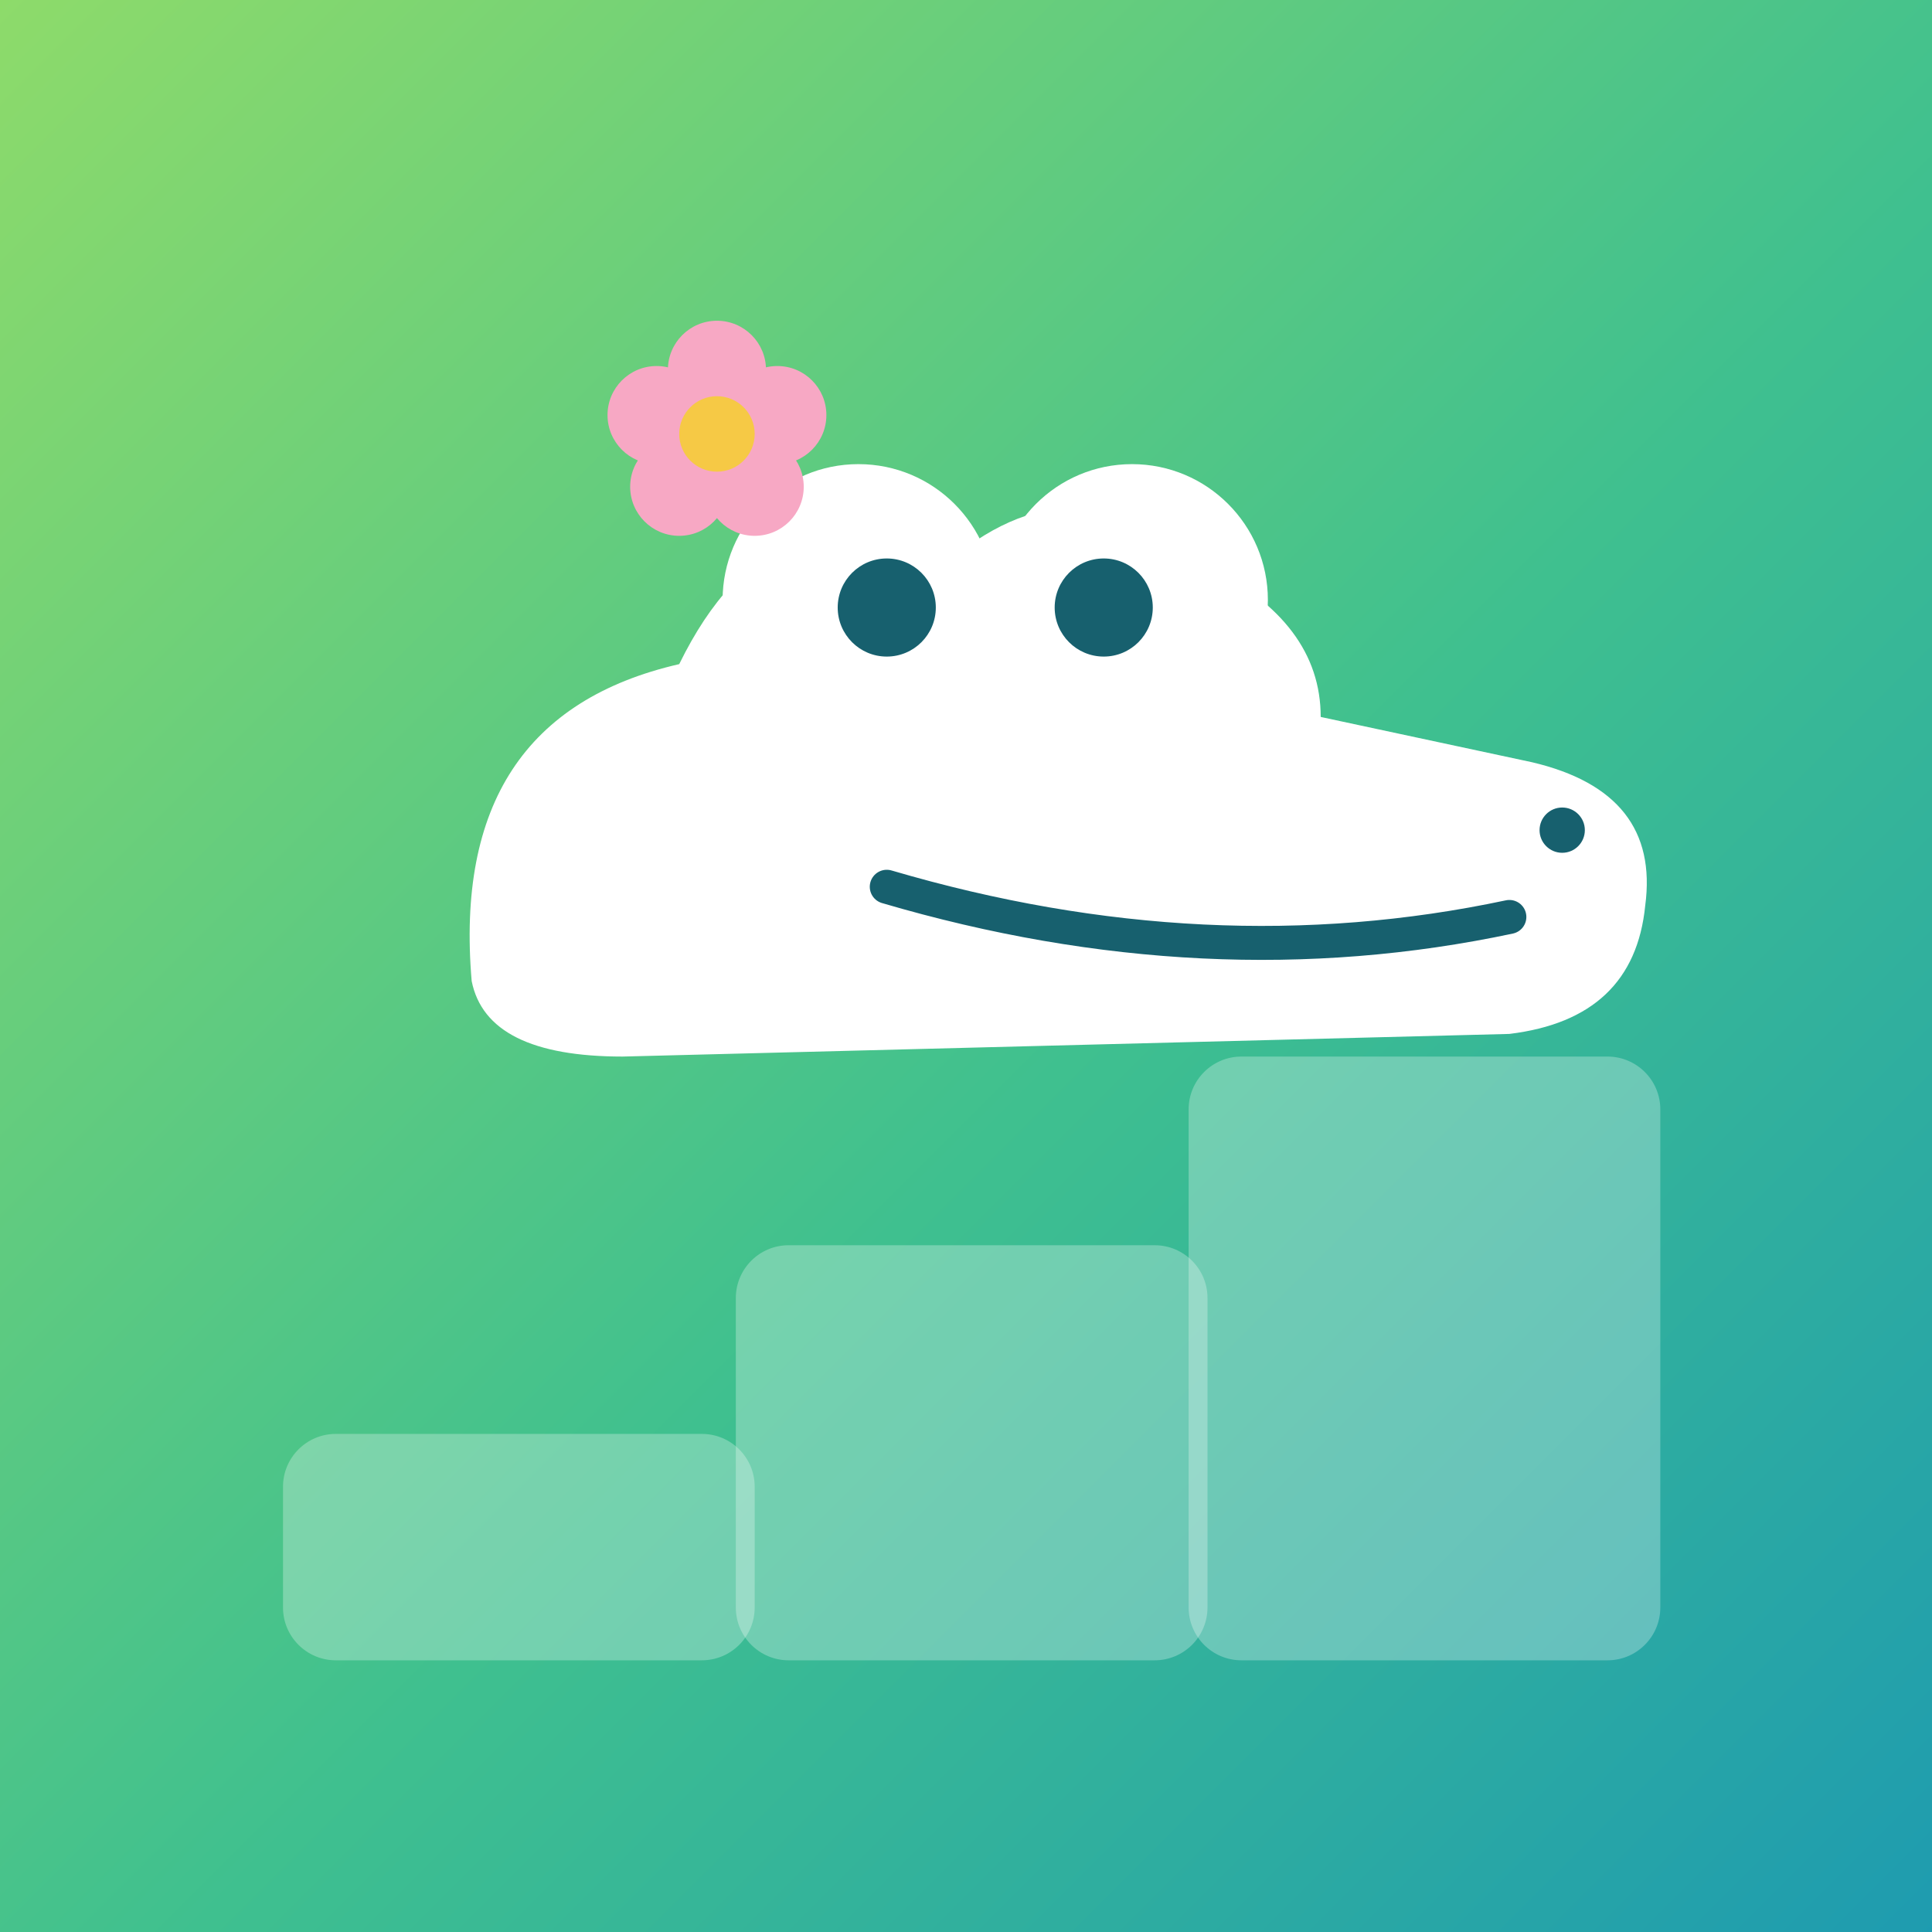
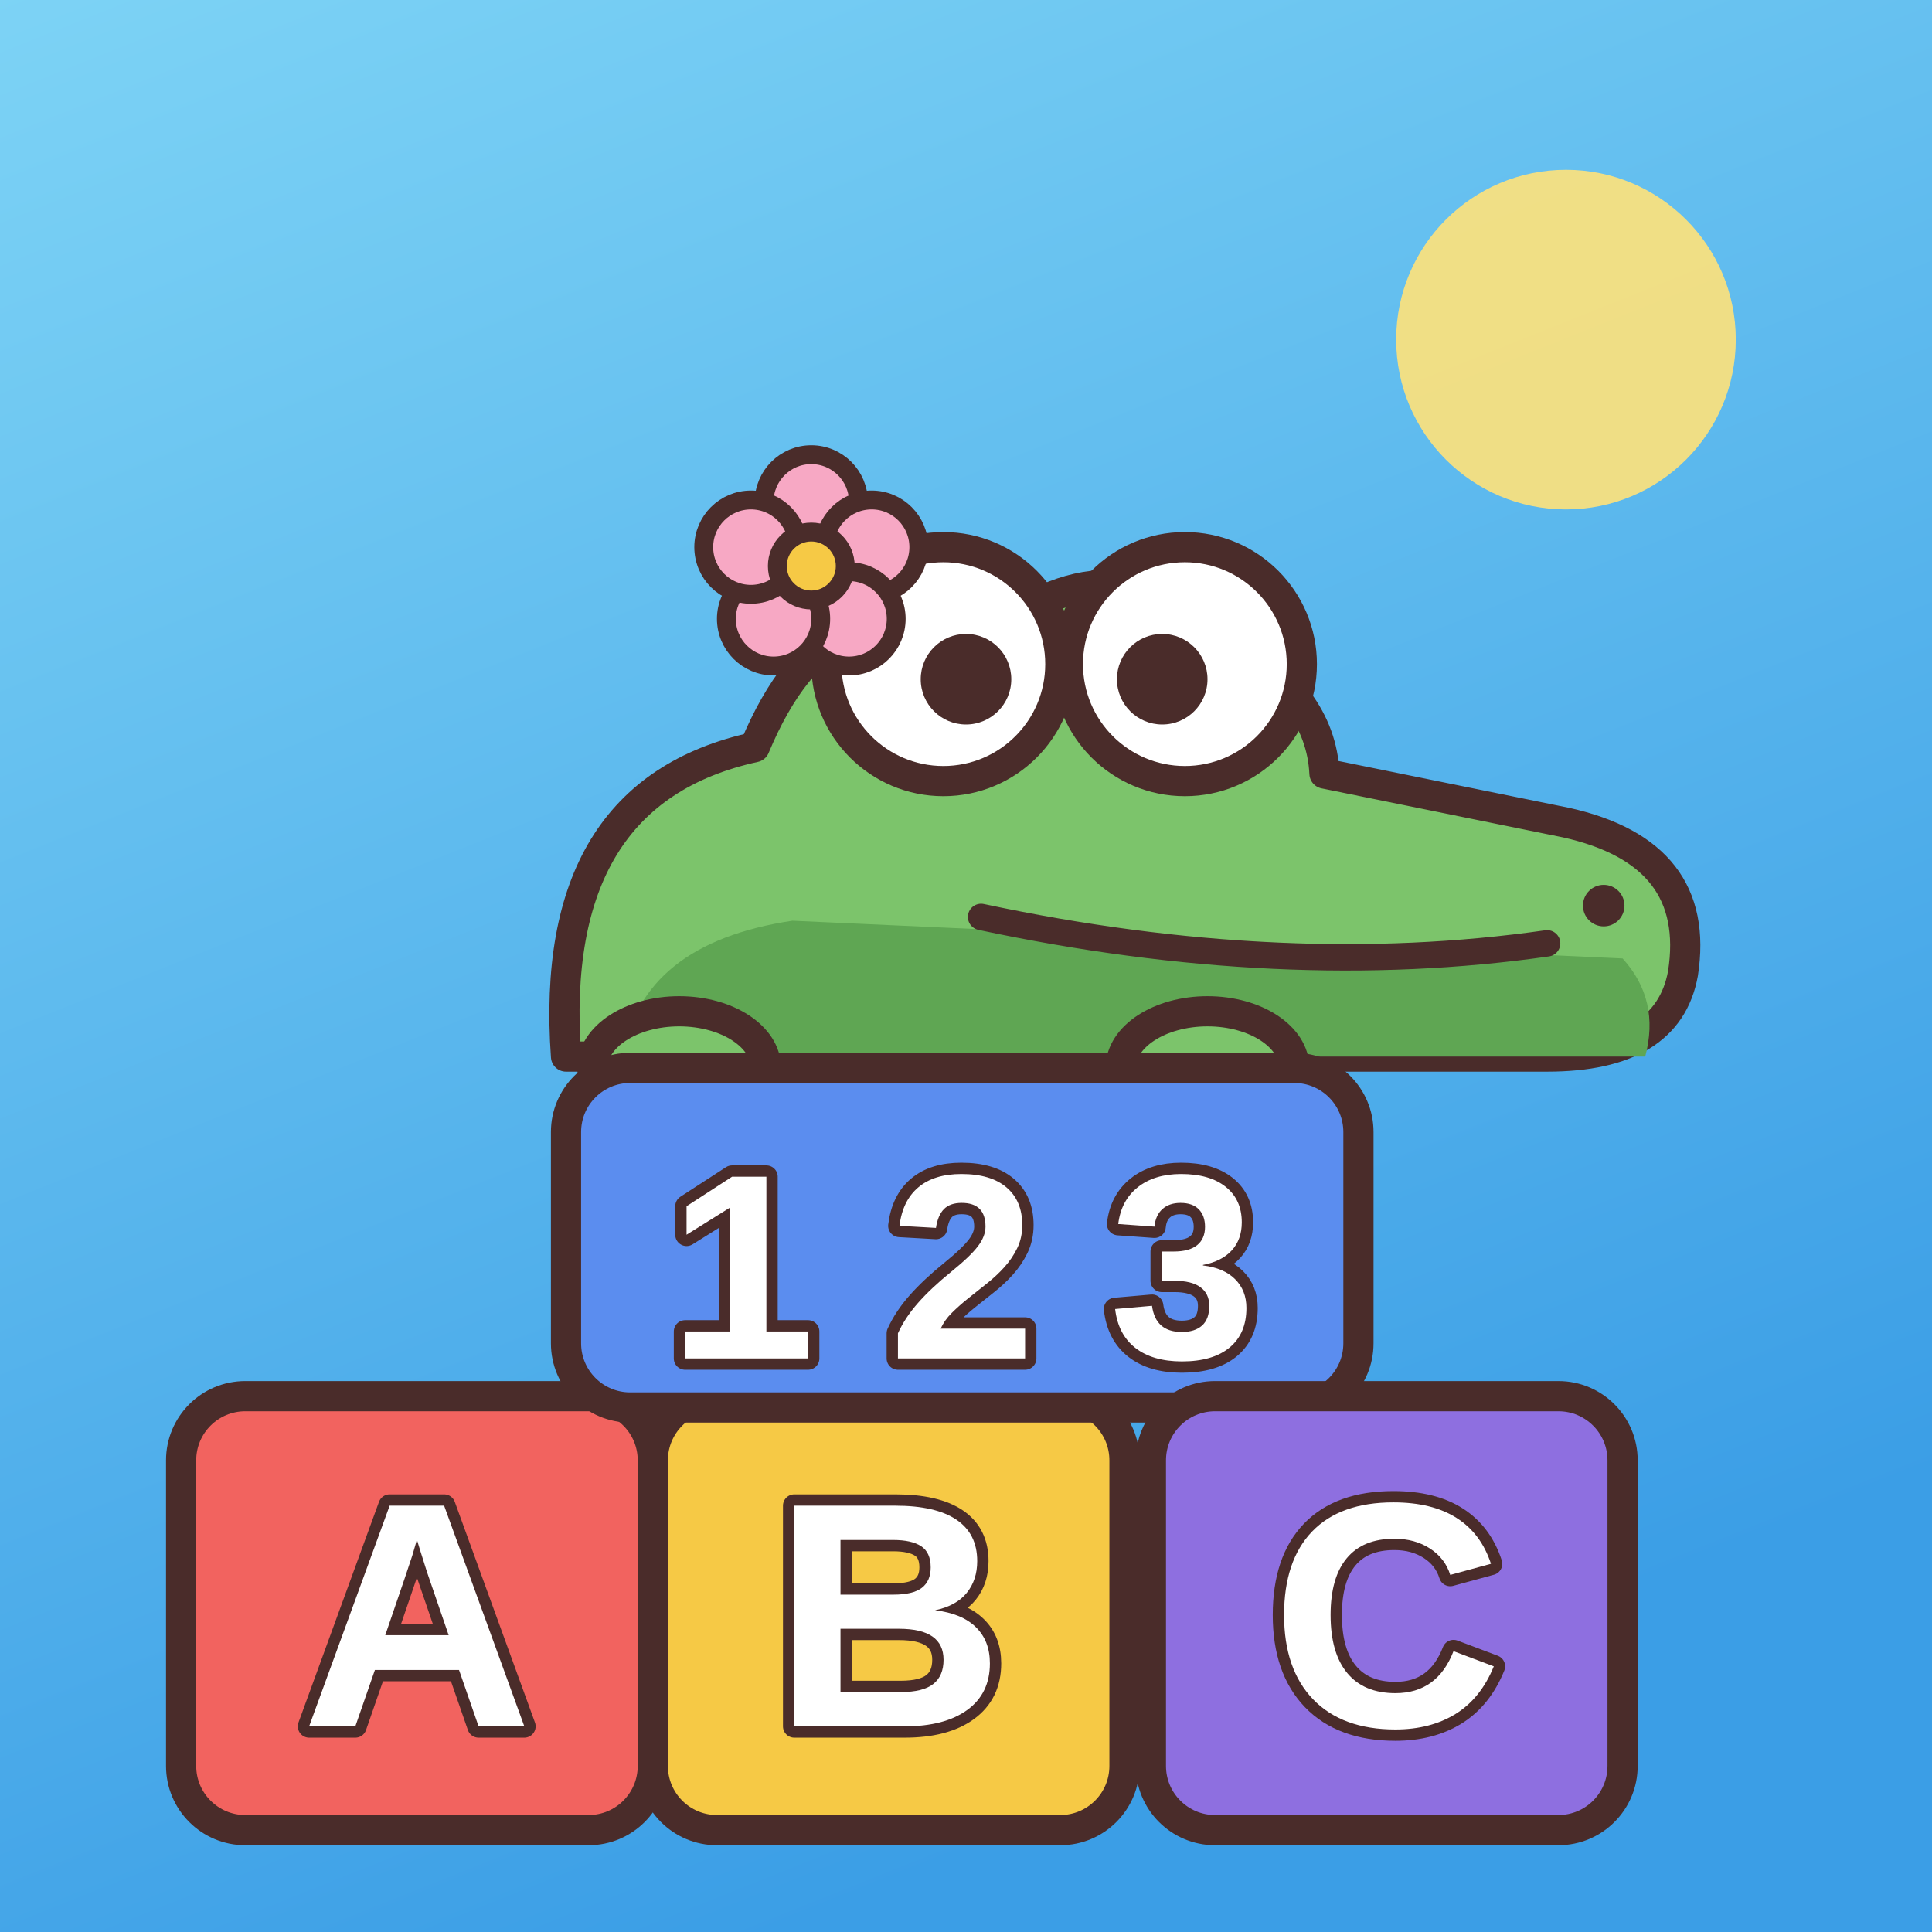
<svg xmlns="http://www.w3.org/2000/svg" viewBox="0 0 1024 1024">
  <defs>
-     <linearGradient id="bg" x1="0" y1="0" x2="1" y2="1">
-       <stop offset="0" stop-color="#8EDB6A" />
-       <stop offset="0.55" stop-color="#3FC08F" />
-       <stop offset="1" stop-color="#1E9BB0" />
+     <linearGradient id="bg" x1="0" y1="0" x2="0.4" y2="1">
+       <stop offset="0" stop-color="#7DD3F5" />
+       <stop offset="1" stop-color="#3B9EE6" />
    </linearGradient>
  </defs>
  <rect width="1024" height="1024" fill="url(#bg)" />
-   <g fill="#fff" fill-opacity=".28">
-     <rect x="150" y="760" width="250" height="120" rx="28" />
-     <rect x="390" y="660" width="250" height="220" rx="28" />
-     <rect x="630" y="560" width="250" height="320" rx="28" />
+   <circle cx="830" cy="180" r="90" fill="#FFE27A" fill-opacity=".9" />
+   <g stroke="#4A2C2A" stroke-width="16" stroke-linejoin="round" stroke-linecap="round">
+     <path d="M300 560 Q290 420 400 396 Q440 300 520 340 Q590 280 650 340 Q700 368 702 410 L830 436 Q902 452 892 516 Q884 560 820 560Z" fill="#7CC46B" />
+     <path d="M330 560 Q340 500 420 488 L860 508 Q880 530 872 560Z" fill="#5FA653" stroke="none" />
+     <circle cx="500" cy="352" r="62" fill="#fff" />
+     <circle cx="628" cy="352" r="62" fill="#fff" />
+     <ellipse cx="360" cy="566" rx="46" ry="30" fill="#7CC46B" />
+     <ellipse cx="640" cy="566" rx="46" ry="30" fill="#7CC46B" />
+     <rect x="96" y="740" width="250" height="230" rx="34" fill="#F2635F" />
+     <rect x="346" y="740" width="250" height="230" rx="34" fill="#F6C945" />
+     <rect x="300" y="566" width="420" height="180" rx="34" fill="#5B8DEF" stroke="none" />
+     <rect x="300" y="566" width="420" height="180" rx="34" fill="none" />
+     <rect x="610" y="740" width="250" height="230" rx="34" fill="#8E6FE0" />
  </g>
-   <g fill="#fff">
-     <path d="M250 520 Q238 380 360 352 Q410 250 500 300 Q570 238 640 300 Q700 330 700 380 L812 404 Q880 420 872 480 Q866 540 800 548 L330 560 Q258 560 250 520Z" />
-     <circle cx="455" cy="318" r="72" />
-     <circle cx="600" cy="318" r="72" />
+   <g fill="#4A2C2A">
+     <circle cx="512" cy="360" r="24" />
+     <circle cx="616" cy="360" r="24" />
+     <circle cx="850" cy="480" r="11" />
  </g>
-   <g fill="#17606E">
-     <circle cx="470" cy="322" r="26" />
-     <circle cx="585" cy="322" r="26" />
-     <circle cx="828" cy="440" r="12" />
+   <path d="M520 486 Q680 520 820 500" fill="none" stroke="#4A2C2A" stroke-width="14" stroke-linecap="round" />
+   <g transform="translate(430 300)" stroke="#4A2C2A" stroke-width="10">
+     <g fill="#F7A8C4">
+       <circle cx="0" cy="-34" r="25" />
+       <circle cx="32" cy="-10" r="25" />
+       <circle cx="20" cy="28" r="25" />
+       <circle cx="-20" cy="28" r="25" />
+       <circle cx="-32" cy="-10" r="25" />
+     </g>
+     <circle r="18" fill="#F6C945" />
  </g>
-   <path d="M470 470 Q640 520 800 486" fill="none" stroke="#17606E" stroke-width="18" stroke-linecap="round" />
-   <g transform="translate(380 230)">
-     <g fill="#F7A8C4">
-       <circle cx="0" cy="-34" r="26" />
-       <circle cx="32" cy="-10" r="26" />
-       <circle cx="20" cy="28" r="26" />
-       <circle cx="-20" cy="28" r="26" />
-       <circle cx="-32" cy="-10" r="26" />
-     </g>
-     <circle r="20" fill="#F6C945" />
+   <g font-family="Arial Rounded MT Bold, Nunito, Arial, sans-serif" font-weight="900" font-size="170" text-anchor="middle" fill="#fff" stroke="#4A2C2A" stroke-width="12" paint-order="stroke" stroke-linejoin="round">
+     <text x="221" y="915">A</text>
+     <text x="471" y="915">B</text>
+     <text x="735" y="915">C</text>
+     <text x="510" y="720" font-size="140">1 2 3</text>
  </g>
</svg>
